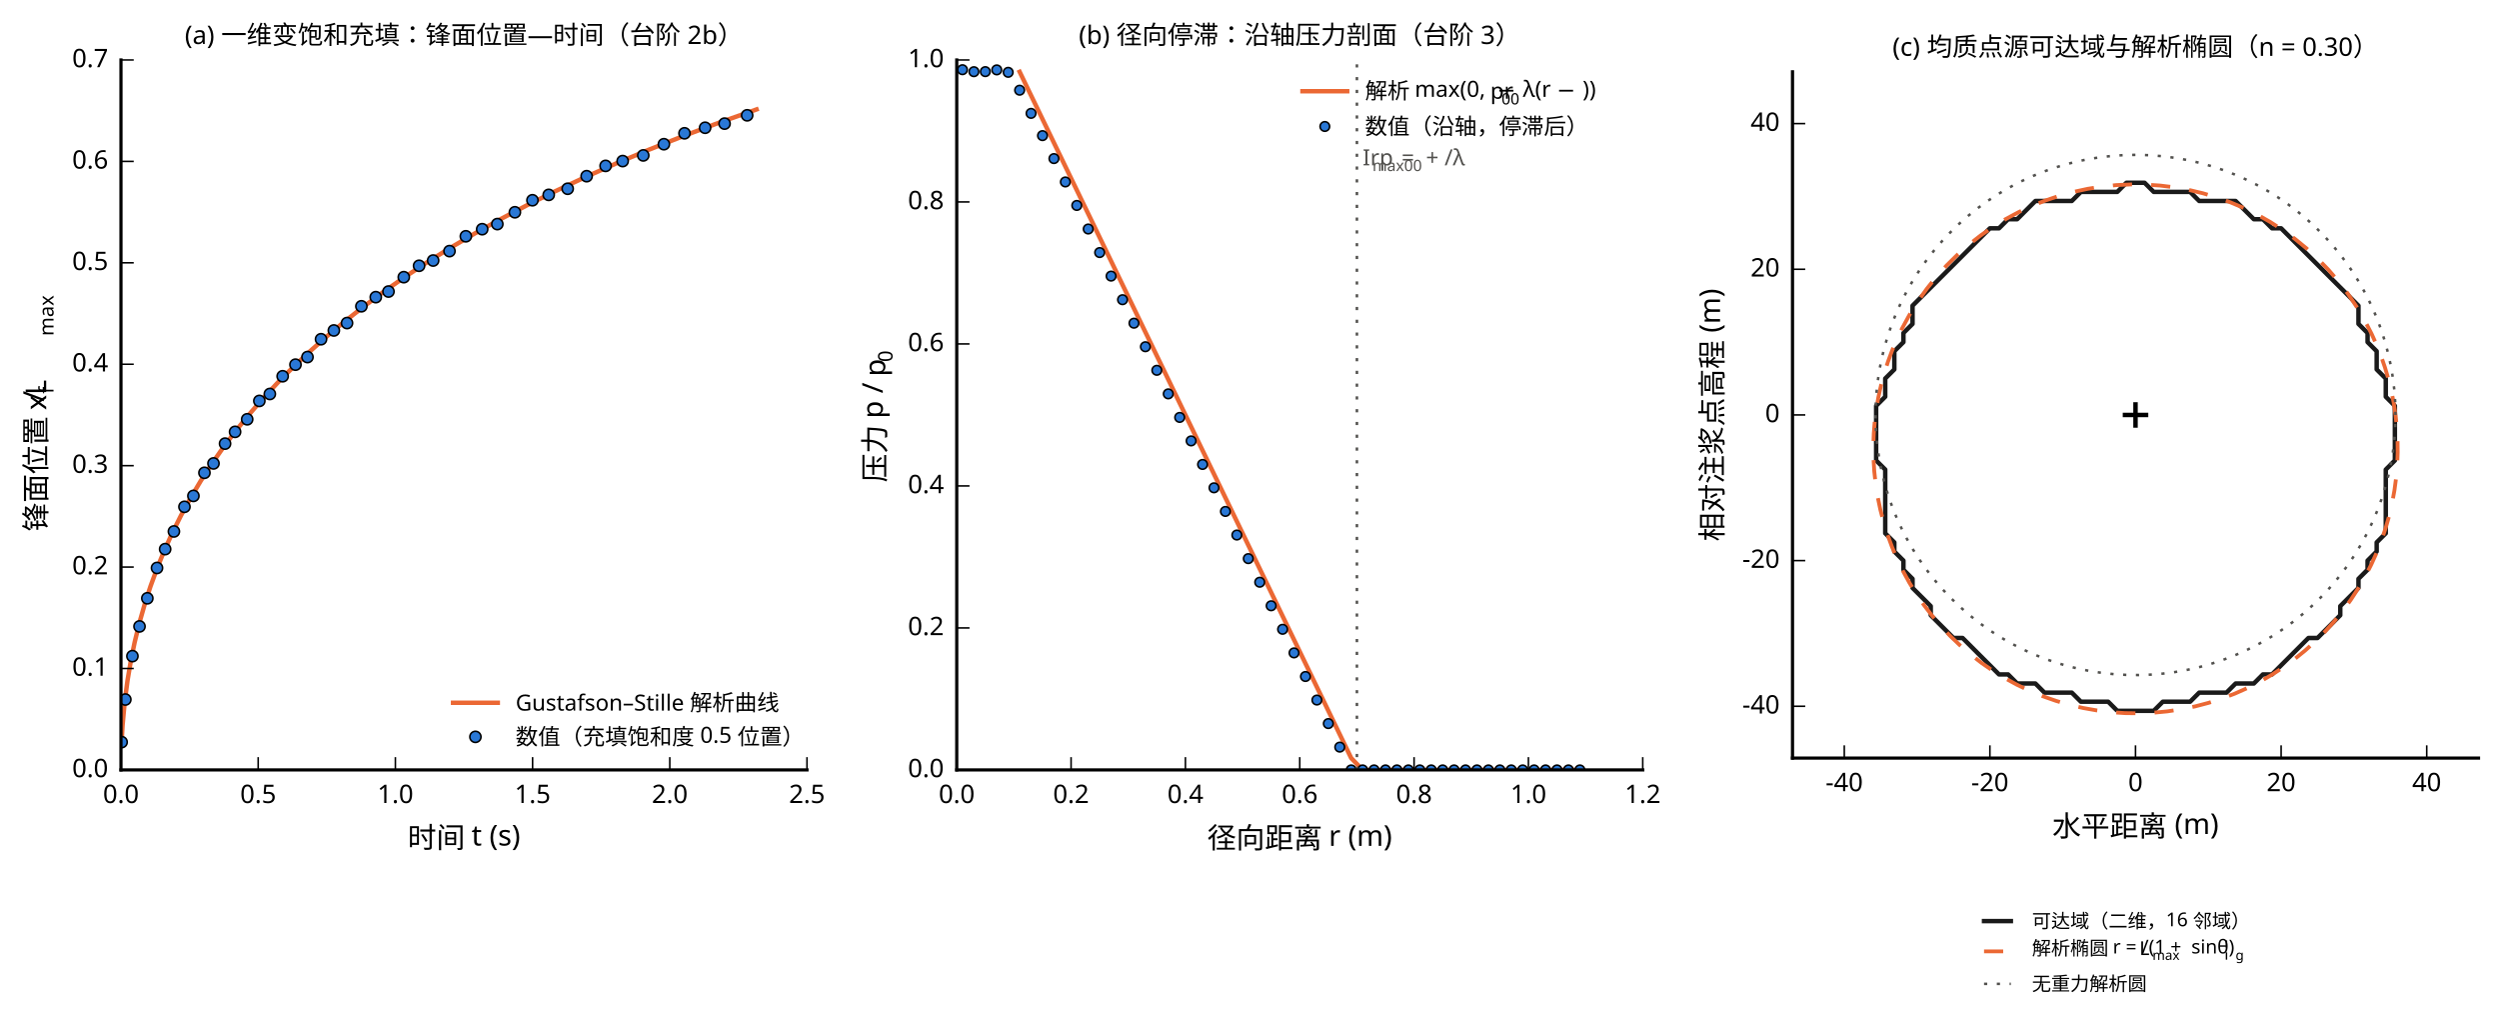
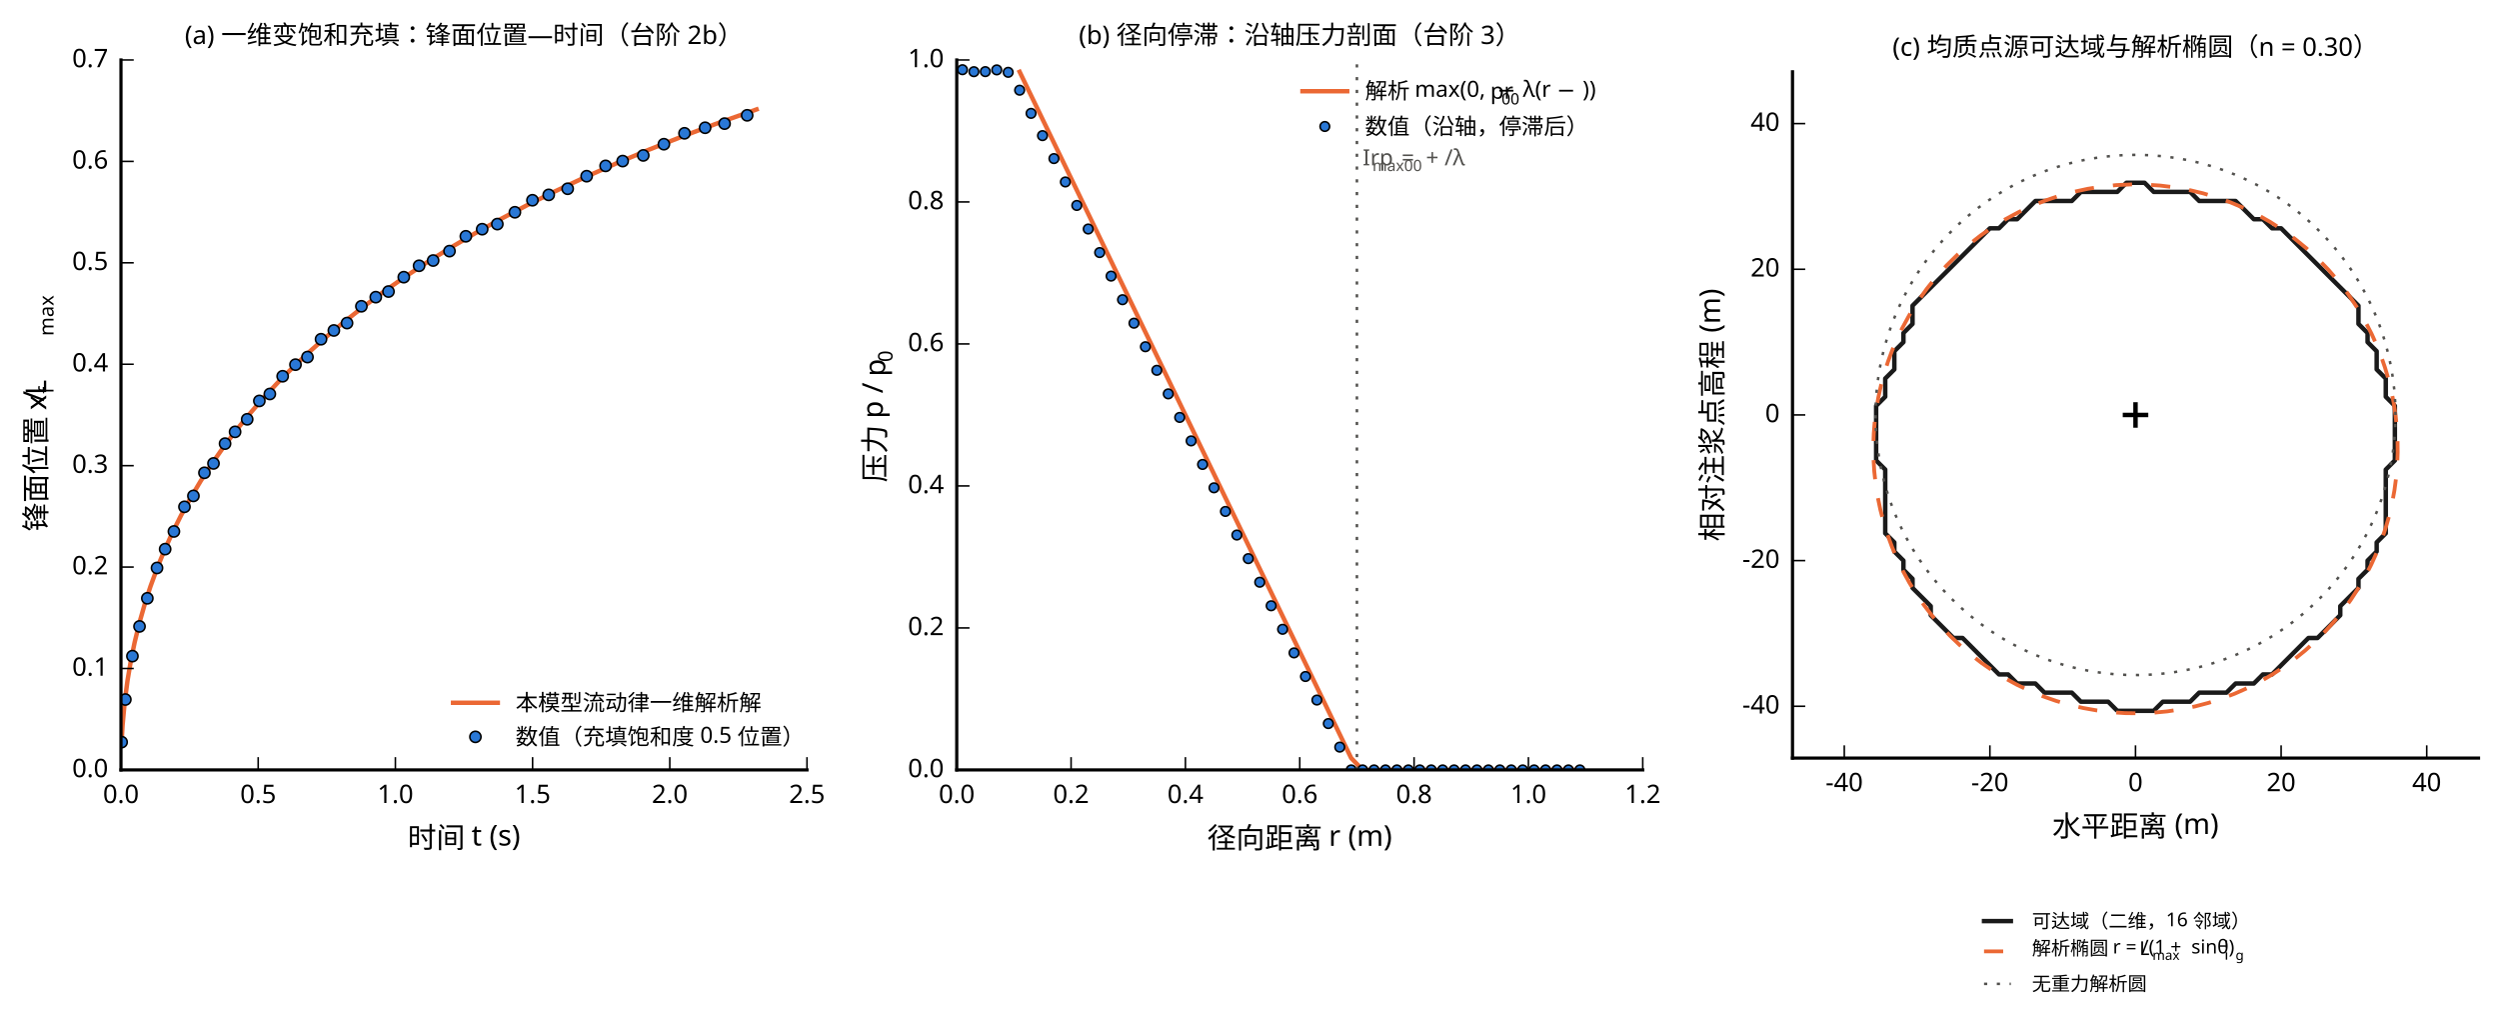
<svg xmlns="http://www.w3.org/2000/svg" xmlns:xlink="http://www.w3.org/1999/xlink" height="321pt" version="1.1" viewBox="0 0 783 321" width="783pt">
  <defs>
    <style type="text/css">
*{stroke-linecap:butt;stroke-linejoin:round;}
  </style>
  </defs>
  <g id="figure_1">
    <g id="patch_1">
      <path d=" M0 321.221 L783.78 321.221 L783.78 -5.68434e-14 L0 -5.68434e-14 z " style="fill:#ffffff;" />
    </g>
    <g id="axes_1">
      <g id="patch_2">
        <path d=" M37.906 241.139 L252.849 241.139 L252.849 18.782 L37.906 18.782 z " style="fill:#ffffff;" />
      </g>
      <g id="line2d_1">
        <path clip-path="url(#p53e5441e7e)" d=" M38.113 232.056 L38.4 227.172 L39.062 219.93 L39.955 213.117 L41.026 206.805 L42.194 201.15 L43.715 194.938 L45.415 188.986 L47.177 183.573 L49.378 177.583 L51.48 172.454 L53.953 166.985 L56.693 161.485 L59.739 155.912 L62.906 150.601 L66.288 145.375 L69.912 140.193 L73.657 135.218 L77.769 130.132 L82.214 125.009 L86.891 119.978 L91.576 115.255 L96.697 110.409 L102.005 105.688 L107.609 100.997 L113.612 96.265 L119.726 91.722 L126.516 86.964 L133.607 82.281 L140.837 77.776 L148.522 73.252 L156.743 68.683 L164.997 64.347 L173.905 59.922 L183.314 55.506 L193.22 51.116 L203.165 46.947 L213.932 42.68 L225.257 38.441 L237.048 34.273 L237.048 34.273" style="fill:none;stroke:#eb6834;stroke-linecap:square;stroke-width:1.4;" />
      </g>
      <g id="line2d_2">
        <defs>
          <path d=" M0 1.75 C0.464 1.75 0.909 1.566 1.237 1.237 C1.566 0.909 1.75 0.464 1.75 0 C1.75 -0.464 1.566 -0.909 1.237 -1.237 C0.909 -1.566 0.464 -1.75 0 -1.75 C-0.464 -1.75 -0.909 -1.566 -1.237 -1.237 C-1.566 -0.909 -1.75 -0.464 -1.75 0 C-1.75 0.464 -1.566 0.909 -1.237 1.237 C-0.909 1.566 -0.464 1.75 0 1.75 z " id="mfc586bcba5" style="stroke:#000000;stroke-width:0.5;" />
        </defs>
        <g clip-path="url(#p53e5441e7e)">
          <use style="fill:#2a78d6;stroke:#000000;stroke-width:0.5;" x="38.113" xlink:href="#mfc586bcba5" y="232.432" />
          <use style="fill:#2a78d6;stroke:#000000;stroke-width:0.5;" x="39.279" xlink:href="#mfc586bcba5" y="219.091" />
          <use style="fill:#2a78d6;stroke:#000000;stroke-width:0.5;" x="41.493" xlink:href="#mfc586bcba5" y="205.503" />
          <use style="fill:#2a78d6;stroke:#000000;stroke-width:0.5;" x="43.715" xlink:href="#mfc586bcba5" y="196.195" />
          <use style="fill:#2a78d6;stroke:#000000;stroke-width:0.5;" x="46.166" xlink:href="#mfc586bcba5" y="187.391" />
          <use style="fill:#2a78d6;stroke:#000000;stroke-width:0.5;" x="49.199" xlink:href="#mfc586bcba5" y="177.887" />
          <use style="fill:#2a78d6;stroke:#000000;stroke-width:0.5;" x="51.743" xlink:href="#mfc586bcba5" y="171.992" />
          <use style="fill:#2a78d6;stroke:#000000;stroke-width:0.5;" x="54.491" xlink:href="#mfc586bcba5" y="166.455" />
          <use style="fill:#2a78d6;stroke:#000000;stroke-width:0.5;" x="57.794" xlink:href="#mfc586bcba5" y="158.738" />
          <use style="fill:#2a78d6;stroke:#000000;stroke-width:0.5;" x="60.602" xlink:href="#mfc586bcba5" y="155.32" />
          <use style="fill:#2a78d6;stroke:#000000;stroke-width:0.5;" x="64.058" xlink:href="#mfc586bcba5" y="148.083" />
          <use style="fill:#2a78d6;stroke:#000000;stroke-width:0.5;" x="66.891" xlink:href="#mfc586bcba5" y="145.149" />
          <use style="fill:#2a78d6;stroke:#000000;stroke-width:0.5;" x="70.516" xlink:href="#mfc586bcba5" y="138.945" />
          <use style="fill:#2a78d6;stroke:#000000;stroke-width:0.5;" x="73.657" xlink:href="#mfc586bcba5" y="135.258" />
          <use style="fill:#2a78d6;stroke:#000000;stroke-width:0.5;" x="77.451" xlink:href="#mfc586bcba5" y="131.326" />
          <use style="fill:#2a78d6;stroke:#000000;stroke-width:0.5;" x="81.262" xlink:href="#mfc586bcba5" y="125.57" />
          <use style="fill:#2a78d6;stroke:#000000;stroke-width:0.5;" x="84.548" xlink:href="#mfc586bcba5" y="123.397" />
          <use style="fill:#2a78d6;stroke:#000000;stroke-width:0.5;" x="88.564" xlink:href="#mfc586bcba5" y="117.843" />
          <use style="fill:#2a78d6;stroke:#000000;stroke-width:0.5;" x="92.58" xlink:href="#mfc586bcba5" y="114.212" />
          <use style="fill:#2a78d6;stroke:#000000;stroke-width:0.5;" x="96.344" xlink:href="#mfc586bcba5" y="111.836" />
          <use style="fill:#2a78d6;stroke:#000000;stroke-width:0.5;" x="100.589" xlink:href="#mfc586bcba5" y="106.248" />
          <use style="fill:#2a78d6;stroke:#000000;stroke-width:0.5;" x="104.605" xlink:href="#mfc586bcba5" y="103.503" />
          <use style="fill:#2a78d6;stroke:#000000;stroke-width:0.5;" x="108.734" xlink:href="#mfc586bcba5" y="101.186" />
          <use style="fill:#2a78d6;stroke:#000000;stroke-width:0.5;" x="113.237" xlink:href="#mfc586bcba5" y="95.927" />
          <use style="fill:#2a78d6;stroke:#000000;stroke-width:0.5;" x="117.74" xlink:href="#mfc586bcba5" y="93.07" />
          <use style="fill:#2a78d6;stroke:#000000;stroke-width:0.5;" x="121.723" xlink:href="#mfc586bcba5" y="91.315" />
          <use style="fill:#2a78d6;stroke:#000000;stroke-width:0.5;" x="126.516" xlink:href="#mfc586bcba5" y="86.811" />
          <use style="fill:#2a78d6;stroke:#000000;stroke-width:0.5;" x="131.309" xlink:href="#mfc586bcba5" y="83.243" />
          <use style="fill:#2a78d6;stroke:#000000;stroke-width:0.5;" x="135.713" xlink:href="#mfc586bcba5" y="81.601" />
          <use style="fill:#2a78d6;stroke:#000000;stroke-width:0.5;" x="140.837" xlink:href="#mfc586bcba5" y="78.651" />
          <use style="fill:#2a78d6;stroke:#000000;stroke-width:0.5;" x="145.96" xlink:href="#mfc586bcba5" y="74.005" />
          <use style="fill:#2a78d6;stroke:#000000;stroke-width:0.5;" x="151.084" xlink:href="#mfc586bcba5" y="71.784" />
          <use style="fill:#2a78d6;stroke:#000000;stroke-width:0.5;" x="155.825" xlink:href="#mfc586bcba5" y="70.188" />
          <use style="fill:#2a78d6;stroke:#000000;stroke-width:0.5;" x="161.328" xlink:href="#mfc586bcba5" y="66.482" />
          <use style="fill:#2a78d6;stroke:#000000;stroke-width:0.5;" x="166.831" xlink:href="#mfc586bcba5" y="62.718" />
          <use style="fill:#2a78d6;stroke:#000000;stroke-width:0.5;" x="171.926" xlink:href="#mfc586bcba5" y="61.033" />
          <use style="fill:#2a78d6;stroke:#000000;stroke-width:0.5;" x="177.867" xlink:href="#mfc586bcba5" y="59.117" />
          <use style="fill:#2a78d6;stroke:#000000;stroke-width:0.5;" x="183.81" xlink:href="#mfc586bcba5" y="55.183" />
          <use style="fill:#2a78d6;stroke:#000000;stroke-width:0.5;" x="189.753" xlink:href="#mfc586bcba5" y="51.955" />
          <use style="fill:#2a78d6;stroke:#000000;stroke-width:0.5;" x="195.095" xlink:href="#mfc586bcba5" y="50.451" />
          <use style="fill:#2a78d6;stroke:#000000;stroke-width:0.5;" x="201.55" xlink:href="#mfc586bcba5" y="48.678" />
          <use style="fill:#2a78d6;stroke:#000000;stroke-width:0.5;" x="208.01" xlink:href="#mfc586bcba5" y="45.166" />
          <use style="fill:#2a78d6;stroke:#000000;stroke-width:0.5;" x="214.47" xlink:href="#mfc586bcba5" y="41.752" />
          <use style="fill:#2a78d6;stroke:#000000;stroke-width:0.5;" x="220.93" xlink:href="#mfc586bcba5" y="40.013" />
          <use style="fill:#2a78d6;stroke:#000000;stroke-width:0.5;" x="227.026" xlink:href="#mfc586bcba5" y="38.719" />
          <use style="fill:#2a78d6;stroke:#000000;stroke-width:0.5;" x="234.1" xlink:href="#mfc586bcba5" y="36.118" />
        </g>
      </g>
      <g id="patch_3">
        <path d=" M37.906 241.139 L252.849 241.139" style="fill:none;stroke:#000000;stroke-linecap:square;stroke-linejoin:miter;" />
      </g>
      <g id="patch_4">
        <path d=" M37.906 241.139 L37.906 18.782" style="fill:none;stroke:#000000;stroke-linecap:square;stroke-linejoin:miter;" />
      </g>
      <g id="matplotlib.axis_1">
        <g id="xtick_1">
          <g id="line2d_3">
            <defs>
              <path d=" M0 0 L0 -4" id="m93b0483c22" style="stroke:#000000;stroke-width:0.5;" />
            </defs>
            <g>
              <use style="stroke:#000000;stroke-width:0.5;" x="37.906" xlink:href="#m93b0483c22" y="241.139" />
            </g>
          </g>
          <g id="text_1">
            <text style="font-family:Noto Sans SC;font-size:8.0px;font-style:normal;text-anchor:middle;" transform="rotate(-0, 37.90625, 251.5069)" x="37.906" y="251.507">0.0</text>
          </g>
        </g>
        <g id="xtick_2">
          <g id="line2d_4">
            <g>
              <use style="stroke:#000000;stroke-width:0.5;" x="80.895" xlink:href="#m93b0483c22" y="241.139" />
            </g>
          </g>
          <g id="text_2">
            <text style="font-family:Noto Sans SC;font-size:8.0px;font-style:normal;text-anchor:middle;" transform="rotate(-0, 80.89484, 251.5069)" x="80.895" y="251.507">0.5</text>
          </g>
        </g>
        <g id="xtick_3">
          <g id="line2d_5">
            <g>
              <use style="stroke:#000000;stroke-width:0.5;" x="123.883" xlink:href="#m93b0483c22" y="241.139" />
            </g>
          </g>
          <g id="text_3">
            <text style="font-family:Noto Sans SC;font-size:8.0px;font-style:normal;text-anchor:middle;" transform="rotate(-0, 123.8834, 251.5069)" x="123.883" y="251.507">1.0</text>
          </g>
        </g>
        <g id="xtick_4">
          <g id="line2d_6">
            <g>
              <use style="stroke:#000000;stroke-width:0.5;" x="166.872" xlink:href="#m93b0483c22" y="241.139" />
            </g>
          </g>
          <g id="text_4">
            <text style="font-family:Noto Sans SC;font-size:8.0px;font-style:normal;text-anchor:middle;" transform="rotate(-0, 166.872, 251.5069)" x="166.872" y="251.507">1.5</text>
          </g>
        </g>
        <g id="xtick_5">
          <g id="line2d_7">
            <g>
              <use style="stroke:#000000;stroke-width:0.5;" x="209.861" xlink:href="#m93b0483c22" y="241.139" />
            </g>
          </g>
          <g id="text_5">
            <text style="font-family:Noto Sans SC;font-size:8.0px;font-style:normal;text-anchor:middle;" transform="rotate(-0, 209.8606, 251.5069)" x="209.861" y="251.507">2.0</text>
          </g>
        </g>
        <g id="xtick_6">
          <g id="line2d_8">
            <g>
              <use style="stroke:#000000;stroke-width:0.5;" x="252.849" xlink:href="#m93b0483c22" y="241.139" />
            </g>
          </g>
          <g id="text_6">
            <text style="font-family:Noto Sans SC;font-size:8.0px;font-style:normal;text-anchor:middle;" transform="rotate(-0, 252.8492, 251.5069)" x="252.849" y="251.507">2.5</text>
          </g>
        </g>
        <g id="text_7">
          <text style="font-family:Noto Sans SC;font-size:9.0px;font-style:normal;text-anchor:middle;" transform="rotate(-0, 145.3777, 265.5562)" x="145.378" y="265.556">时间 t (s)</text>
        </g>
      </g>
      <g id="matplotlib.axis_2">
        <g id="ytick_1">
          <g id="line2d_9">
            <defs>
              <path d=" M0 0 L4 0" id="m728421d6d4" style="stroke:#000000;stroke-width:0.5;" />
            </defs>
            <g>
              <use style="stroke:#000000;stroke-width:0.5;" x="37.906" xlink:href="#m728421d6d4" y="241.139" />
            </g>
          </g>
          <g id="text_8">
            <text style="font-family:Noto Sans SC;font-size:8.0px;font-style:normal;text-anchor:end;" transform="rotate(-0, 33.90625, 243.4069)" x="33.906" y="243.407">0.0</text>
          </g>
        </g>
        <g id="ytick_2">
          <g id="line2d_10">
            <g>
              <use style="stroke:#000000;stroke-width:0.5;" x="37.906" xlink:href="#m728421d6d4" y="209.374" />
            </g>
          </g>
          <g id="text_9">
            <text style="font-family:Noto Sans SC;font-size:8.0px;font-style:normal;text-anchor:end;" transform="rotate(-0, 33.90625, 211.6416)" x="33.906" y="211.642">0.1</text>
          </g>
        </g>
        <g id="ytick_3">
          <g id="line2d_11">
            <g>
              <use style="stroke:#000000;stroke-width:0.5;" x="37.906" xlink:href="#m728421d6d4" y="177.609" />
            </g>
          </g>
          <g id="text_10">
            <text style="font-family:Noto Sans SC;font-size:8.0px;font-style:normal;text-anchor:end;" transform="rotate(-0, 33.90625, 179.8763)" x="33.906" y="179.876">0.2</text>
          </g>
        </g>
        <g id="ytick_4">
          <g id="line2d_12">
            <g>
              <use style="stroke:#000000;stroke-width:0.5;" x="37.906" xlink:href="#m728421d6d4" y="145.844" />
            </g>
          </g>
          <g id="text_11">
            <text style="font-family:Noto Sans SC;font-size:8.0px;font-style:normal;text-anchor:end;" transform="rotate(-0, 33.90625, 148.1111)" x="33.906" y="148.111">0.3</text>
          </g>
        </g>
        <g id="ytick_5">
          <g id="line2d_13">
            <g>
              <use style="stroke:#000000;stroke-width:0.5;" x="37.906" xlink:href="#m728421d6d4" y="114.078" />
            </g>
          </g>
          <g id="text_12">
            <text style="font-family:Noto Sans SC;font-size:8.0px;font-style:normal;text-anchor:end;" transform="rotate(-0, 33.90625, 116.3458)" x="33.906" y="116.346">0.4</text>
          </g>
        </g>
        <g id="ytick_6">
          <g id="line2d_14">
            <g>
              <use style="stroke:#000000;stroke-width:0.5;" x="37.906" xlink:href="#m728421d6d4" y="82.313" />
            </g>
          </g>
          <g id="text_13">
            <text style="font-family:Noto Sans SC;font-size:8.0px;font-style:normal;text-anchor:end;" transform="rotate(-0, 33.90625, 84.58054)" x="33.906" y="84.581">0.5</text>
          </g>
        </g>
        <g id="ytick_7">
          <g id="line2d_15">
            <g>
              <use style="stroke:#000000;stroke-width:0.5;" x="37.906" xlink:href="#m728421d6d4" y="50.548" />
            </g>
          </g>
          <g id="text_14">
            <text style="font-family:Noto Sans SC;font-size:8.0px;font-style:normal;text-anchor:end;" transform="rotate(-0, 33.90625, 52.81527)" x="33.906" y="52.815">0.6</text>
          </g>
        </g>
        <g id="ytick_8">
          <g id="line2d_16">
            <g>
              <use style="stroke:#000000;stroke-width:0.5;" x="37.906" xlink:href="#m728421d6d4" y="18.782" />
            </g>
          </g>
          <g id="text_15">
            <text style="font-family:Noto Sans SC;font-size:8.0px;font-style:normal;text-anchor:end;" transform="rotate(-0, 33.90625, 21.05)" x="33.906" y="21.05">0.7</text>
          </g>
        </g>
        <g id="text_16">
          <g transform="translate(14.85 166.4559)rotate(-90.0)">
            <text>
              <tspan style="font-family:cmr10;font-size:6.3px;font-style:regular;" x="61.234 66.482 69.632" y="1.921">max</tspan>
              <tspan style="font-family:cmmi10;font-size:6.3px;font-style:regular;" x="43.153" y="1.921">f</tspan>
              <tspan style="font-family:Noto Sans SC;font-size:9.0px;font-style:regular;" x="0.0 9.0 18.0 27.0 36.0 47.552 49.568 53.096" y="-0.375">锋面位置  / </tspan>
              <tspan style="font-family:cmmi10;font-size:9.0px;font-style:regular;" x="38.016 55.112" y="-0.375">xL</tspan>
            </text>
          </g>
        </g>
      </g>
      <g id="text_17">
        <text style="font-family:Noto Sans SC;font-size:8.0px;font-style:normal;text-anchor:middle;" transform="rotate(-0, 145.3777, 13.7825)" x="145.378" y="13.783">(a) 一维变饱和充填：锋面位置—时间（台阶 2b）</text>
      </g>
      <g id="legend_1">
        <g id="line2d_17">
          <path d=" M141.962 220.111 L155.962 220.111" style="fill:none;stroke:#eb6834;stroke-linecap:square;stroke-width:1.4;" />
        </g>
        <g id="line2d_18" />
        <g id="text_18">
-           <text style="font-family:Noto Sans SC;font-size:7.0px;font-style:normal;text-anchor:start;" transform="rotate(-0, 161.5616, 222.5609)" x="161.562" y="222.561">Gustafson–Stille 解析曲线</text>
+           <text style="font-family:Noto Sans SC;font-size:7.0px;font-style:normal;text-anchor:start;" transform="rotate(-0, 161.5616, 222.5609)" x="161.562" y="222.561">本模型流动律一维解析解</text>
        </g>
        <g id="line2d_19" />
        <g id="line2d_20">
          <g>
            <use style="fill:#2a78d6;stroke:#000000;stroke-width:0.5;" x="148.962" xlink:href="#mfc586bcba5" y="230.786" />
          </g>
        </g>
        <g id="text_19">
          <text style="font-family:Noto Sans SC;font-size:7.0px;font-style:normal;text-anchor:start;" transform="rotate(-0, 161.5616, 233.2359)" x="161.562" y="233.236">数值（充填饱和度 0.5 位置）</text>
        </g>
      </g>
    </g>
    <g id="axes_2">
      <g id="patch_5">
        <path d=" M299.772 241.139 L514.715 241.139 L514.715 18.782 L299.772 18.782 z " style="fill:#ffffff;" />
      </g>
      <g id="line2d_21">
        <path clip-path="url(#p1994efdfa7)" d=" M319.475 22.488 L323.057 29.9 L326.64 37.312 L330.222 44.724 L333.804 52.136 L337.387 59.548 L340.969 66.96 L344.552 74.372 L348.134 81.784 L351.716 89.195 L355.299 96.607 L358.881 104.019 L362.464 111.431 L366.046 118.843 L369.628 126.255 L373.211 133.667 L376.793 141.079 L380.375 148.491 L383.958 155.903 L387.54 163.314 L391.123 170.726 L394.705 178.138 L398.287 185.55 L401.87 192.962 L405.452 200.374 L409.035 207.786 L412.617 215.198 L416.199 222.61 L419.782 230.022 L423.364 237.433 L426.946 241.139 L430.529 241.139 L434.111 241.139 L437.694 241.139 L441.276 241.139 L444.858 241.139 L448.441 241.139 L452.023 241.139 L455.605 241.139 L459.188 241.139 L462.77 241.139 L466.353 241.139 L469.935 241.139 L473.517 241.139 L477.1 241.139 L480.682 241.139 L484.265 241.139 L487.847 241.139 L491.429 241.139 L495.012 241.139" style="fill:none;stroke:#eb6834;stroke-linecap:square;stroke-width:1.4;" />
      </g>
      <g id="line2d_22">
        <defs>
          <path d=" M0 1.5 C0.398 1.5 0.779 1.342 1.061 1.061 C1.342 0.779 1.5 0.398 1.5 0 C1.5 -0.398 1.342 -0.779 1.061 -1.061 C0.779 -1.342 0.398 -1.5 0 -1.5 C-0.398 -1.5 -0.779 -1.342 -1.061 -1.061 C-1.342 -0.779 -1.5 -0.398 -1.5 0 C-1.5 0.398 -1.342 0.779 -1.061 1.061 C-0.779 1.342 -0.398 1.5 0 1.5 z " id="m2b767a59f3" style="stroke:#000000;stroke-width:0.5;" />
        </defs>
        <g clip-path="url(#p1994efdfa7)">
          <use style="fill:#2a78d6;stroke:#000000;stroke-width:0.5;" x="301.563" xlink:href="#m2b767a59f3" y="21.831" />
          <use style="fill:#2a78d6;stroke:#000000;stroke-width:0.5;" x="305.145" xlink:href="#m2b767a59f3" y="22.452" />
          <use style="fill:#2a78d6;stroke:#000000;stroke-width:0.5;" x="308.728" xlink:href="#m2b767a59f3" y="22.434" />
          <use style="fill:#2a78d6;stroke:#000000;stroke-width:0.5;" x="312.31" xlink:href="#m2b767a59f3" y="21.889" />
          <use style="fill:#2a78d6;stroke:#000000;stroke-width:0.5;" x="315.893" xlink:href="#m2b767a59f3" y="22.651" />
          <use style="fill:#2a78d6;stroke:#000000;stroke-width:0.5;" x="319.475" xlink:href="#m2b767a59f3" y="28.253" />
          <use style="fill:#2a78d6;stroke:#000000;stroke-width:0.5;" x="323.057" xlink:href="#m2b767a59f3" y="35.507" />
          <use style="fill:#2a78d6;stroke:#000000;stroke-width:0.5;" x="326.64" xlink:href="#m2b767a59f3" y="42.478" />
          <use style="fill:#2a78d6;stroke:#000000;stroke-width:0.5;" x="330.222" xlink:href="#m2b767a59f3" y="49.67" />
          <use style="fill:#2a78d6;stroke:#000000;stroke-width:0.5;" x="333.804" xlink:href="#m2b767a59f3" y="56.985" />
          <use style="fill:#2a78d6;stroke:#000000;stroke-width:0.5;" x="337.387" xlink:href="#m2b767a59f3" y="64.344" />
          <use style="fill:#2a78d6;stroke:#000000;stroke-width:0.5;" x="340.969" xlink:href="#m2b767a59f3" y="71.724" />
          <use style="fill:#2a78d6;stroke:#000000;stroke-width:0.5;" x="344.552" xlink:href="#m2b767a59f3" y="79.1" />
          <use style="fill:#2a78d6;stroke:#000000;stroke-width:0.5;" x="348.134" xlink:href="#m2b767a59f3" y="86.474" />
          <use style="fill:#2a78d6;stroke:#000000;stroke-width:0.5;" x="351.716" xlink:href="#m2b767a59f3" y="93.867" />
          <use style="fill:#2a78d6;stroke:#000000;stroke-width:0.5;" x="355.299" xlink:href="#m2b767a59f3" y="101.223" />
          <use style="fill:#2a78d6;stroke:#000000;stroke-width:0.5;" x="358.881" xlink:href="#m2b767a59f3" y="108.596" />
          <use style="fill:#2a78d6;stroke:#000000;stroke-width:0.5;" x="362.464" xlink:href="#m2b767a59f3" y="115.979" />
          <use style="fill:#2a78d6;stroke:#000000;stroke-width:0.5;" x="366.046" xlink:href="#m2b767a59f3" y="123.359" />
          <use style="fill:#2a78d6;stroke:#000000;stroke-width:0.5;" x="369.628" xlink:href="#m2b767a59f3" y="130.736" />
          <use style="fill:#2a78d6;stroke:#000000;stroke-width:0.5;" x="373.211" xlink:href="#m2b767a59f3" y="138.092" />
          <use style="fill:#2a78d6;stroke:#000000;stroke-width:0.5;" x="376.793" xlink:href="#m2b767a59f3" y="145.466" />
          <use style="fill:#2a78d6;stroke:#000000;stroke-width:0.5;" x="380.375" xlink:href="#m2b767a59f3" y="152.783" />
          <use style="fill:#2a78d6;stroke:#000000;stroke-width:0.5;" x="383.958" xlink:href="#m2b767a59f3" y="160.179" />
          <use style="fill:#2a78d6;stroke:#000000;stroke-width:0.5;" x="387.54" xlink:href="#m2b767a59f3" y="167.573" />
          <use style="fill:#2a78d6;stroke:#000000;stroke-width:0.5;" x="391.123" xlink:href="#m2b767a59f3" y="174.961" />
          <use style="fill:#2a78d6;stroke:#000000;stroke-width:0.5;" x="394.705" xlink:href="#m2b767a59f3" y="182.354" />
          <use style="fill:#2a78d6;stroke:#000000;stroke-width:0.5;" x="398.287" xlink:href="#m2b767a59f3" y="189.73" />
          <use style="fill:#2a78d6;stroke:#000000;stroke-width:0.5;" x="401.87" xlink:href="#m2b767a59f3" y="197.094" />
          <use style="fill:#2a78d6;stroke:#000000;stroke-width:0.5;" x="405.452" xlink:href="#m2b767a59f3" y="204.488" />
          <use style="fill:#2a78d6;stroke:#000000;stroke-width:0.5;" x="409.035" xlink:href="#m2b767a59f3" y="211.881" />
          <use style="fill:#2a78d6;stroke:#000000;stroke-width:0.5;" x="412.617" xlink:href="#m2b767a59f3" y="219.256" />
          <use style="fill:#2a78d6;stroke:#000000;stroke-width:0.5;" x="416.199" xlink:href="#m2b767a59f3" y="226.625" />
          <use style="fill:#2a78d6;stroke:#000000;stroke-width:0.5;" x="419.782" xlink:href="#m2b767a59f3" y="233.999" />
          <use style="fill:#2a78d6;stroke:#000000;stroke-width:0.5;" x="423.364" xlink:href="#m2b767a59f3" y="241.139" />
          <use style="fill:#2a78d6;stroke:#000000;stroke-width:0.5;" x="426.946" xlink:href="#m2b767a59f3" y="241.139" />
          <use style="fill:#2a78d6;stroke:#000000;stroke-width:0.5;" x="430.529" xlink:href="#m2b767a59f3" y="241.139" />
          <use style="fill:#2a78d6;stroke:#000000;stroke-width:0.5;" x="434.111" xlink:href="#m2b767a59f3" y="241.139" />
          <use style="fill:#2a78d6;stroke:#000000;stroke-width:0.5;" x="437.694" xlink:href="#m2b767a59f3" y="241.139" />
          <use style="fill:#2a78d6;stroke:#000000;stroke-width:0.5;" x="441.276" xlink:href="#m2b767a59f3" y="241.139" />
          <use style="fill:#2a78d6;stroke:#000000;stroke-width:0.5;" x="444.858" xlink:href="#m2b767a59f3" y="241.139" />
          <use style="fill:#2a78d6;stroke:#000000;stroke-width:0.5;" x="448.441" xlink:href="#m2b767a59f3" y="241.139" />
          <use style="fill:#2a78d6;stroke:#000000;stroke-width:0.5;" x="452.023" xlink:href="#m2b767a59f3" y="241.139" />
          <use style="fill:#2a78d6;stroke:#000000;stroke-width:0.5;" x="455.605" xlink:href="#m2b767a59f3" y="241.139" />
          <use style="fill:#2a78d6;stroke:#000000;stroke-width:0.5;" x="459.188" xlink:href="#m2b767a59f3" y="241.139" />
          <use style="fill:#2a78d6;stroke:#000000;stroke-width:0.5;" x="462.77" xlink:href="#m2b767a59f3" y="241.139" />
          <use style="fill:#2a78d6;stroke:#000000;stroke-width:0.5;" x="466.353" xlink:href="#m2b767a59f3" y="241.139" />
          <use style="fill:#2a78d6;stroke:#000000;stroke-width:0.5;" x="469.935" xlink:href="#m2b767a59f3" y="241.139" />
          <use style="fill:#2a78d6;stroke:#000000;stroke-width:0.5;" x="473.517" xlink:href="#m2b767a59f3" y="241.139" />
          <use style="fill:#2a78d6;stroke:#000000;stroke-width:0.5;" x="477.1" xlink:href="#m2b767a59f3" y="241.139" />
          <use style="fill:#2a78d6;stroke:#000000;stroke-width:0.5;" x="480.682" xlink:href="#m2b767a59f3" y="241.139" />
          <use style="fill:#2a78d6;stroke:#000000;stroke-width:0.5;" x="484.265" xlink:href="#m2b767a59f3" y="241.139" />
          <use style="fill:#2a78d6;stroke:#000000;stroke-width:0.5;" x="487.847" xlink:href="#m2b767a59f3" y="241.139" />
          <use style="fill:#2a78d6;stroke:#000000;stroke-width:0.5;" x="491.429" xlink:href="#m2b767a59f3" y="241.139" />
          <use style="fill:#2a78d6;stroke:#000000;stroke-width:0.5;" x="495.012" xlink:href="#m2b767a59f3" y="241.139" />
        </g>
      </g>
      <g id="line2d_23">
        <path clip-path="url(#p1994efdfa7)" d=" M425.155 241.139 L425.155 18.782" style="fill:none;stroke:#52514e;stroke-dasharray:1,3;stroke-dashoffset:0.0;stroke-width:0.8;" />
      </g>
      <g id="patch_6">
        <path d=" M299.772 241.139 L514.715 241.139" style="fill:none;stroke:#000000;stroke-linecap:square;stroke-linejoin:miter;" />
      </g>
      <g id="patch_7">
        <path d=" M299.772 241.139 L299.772 18.782" style="fill:none;stroke:#000000;stroke-linecap:square;stroke-linejoin:miter;" />
      </g>
      <g id="matplotlib.axis_3">
        <g id="xtick_7">
          <g id="line2d_24">
            <g>
              <use style="stroke:#000000;stroke-width:0.5;" x="299.772" xlink:href="#m93b0483c22" y="241.139" />
            </g>
          </g>
          <g id="text_20">
            <text style="font-family:Noto Sans SC;font-size:8.0px;font-style:normal;text-anchor:middle;" transform="rotate(-0, 299.7718, 251.5069)" x="299.772" y="251.507">0.0</text>
          </g>
        </g>
        <g id="xtick_8">
          <g id="line2d_25">
            <g>
              <use style="stroke:#000000;stroke-width:0.5;" x="335.596" xlink:href="#m93b0483c22" y="241.139" />
            </g>
          </g>
          <g id="text_21">
            <text style="font-family:Noto Sans SC;font-size:8.0px;font-style:normal;text-anchor:middle;" transform="rotate(-0, 335.5957, 251.5069)" x="335.596" y="251.507">0.2</text>
          </g>
        </g>
        <g id="xtick_9">
          <g id="line2d_26">
            <g>
              <use style="stroke:#000000;stroke-width:0.5;" x="371.42" xlink:href="#m93b0483c22" y="241.139" />
            </g>
          </g>
          <g id="text_22">
            <text style="font-family:Noto Sans SC;font-size:8.0px;font-style:normal;text-anchor:middle;" transform="rotate(-0, 371.4195, 251.5069)" x="371.42" y="251.507">0.4</text>
          </g>
        </g>
        <g id="xtick_10">
          <g id="line2d_27">
            <g>
              <use style="stroke:#000000;stroke-width:0.5;" x="407.243" xlink:href="#m93b0483c22" y="241.139" />
            </g>
          </g>
          <g id="text_23">
            <text style="font-family:Noto Sans SC;font-size:8.0px;font-style:normal;text-anchor:middle;" transform="rotate(-0, 407.2433, 251.5069)" x="407.243" y="251.507">0.6</text>
          </g>
        </g>
        <g id="xtick_11">
          <g id="line2d_28">
            <g>
              <use style="stroke:#000000;stroke-width:0.5;" x="443.067" xlink:href="#m93b0483c22" y="241.139" />
            </g>
          </g>
          <g id="text_24">
            <text style="font-family:Noto Sans SC;font-size:8.0px;font-style:normal;text-anchor:middle;" transform="rotate(-0, 443.0672, 251.5069)" x="443.067" y="251.507">0.8</text>
          </g>
        </g>
        <g id="xtick_12">
          <g id="line2d_29">
            <g>
              <use style="stroke:#000000;stroke-width:0.5;" x="478.891" xlink:href="#m93b0483c22" y="241.139" />
            </g>
          </g>
          <g id="text_25">
            <text style="font-family:Noto Sans SC;font-size:8.0px;font-style:normal;text-anchor:middle;" transform="rotate(-0, 478.891, 251.5069)" x="478.891" y="251.507">1.0</text>
          </g>
        </g>
        <g id="xtick_13">
          <g id="line2d_30">
            <g>
              <use style="stroke:#000000;stroke-width:0.5;" x="514.715" xlink:href="#m93b0483c22" y="241.139" />
            </g>
          </g>
          <g id="text_26">
            <text style="font-family:Noto Sans SC;font-size:8.0px;font-style:normal;text-anchor:middle;" transform="rotate(-0, 514.7148, 251.5069)" x="514.715" y="251.507">1.2</text>
          </g>
        </g>
        <g id="text_27">
          <text style="font-family:Noto Sans SC;font-size:9.0px;font-style:normal;text-anchor:middle;" transform="rotate(-0, 407.2433, 265.6645)" x="407.243" y="265.665">径向距离 r (m)</text>
        </g>
      </g>
      <g id="matplotlib.axis_4">
        <g id="ytick_9">
          <g id="line2d_31">
            <g>
              <use style="stroke:#000000;stroke-width:0.5;" x="299.772" xlink:href="#m728421d6d4" y="241.139" />
            </g>
          </g>
          <g id="text_28">
            <text style="font-family:Noto Sans SC;font-size:8.0px;font-style:normal;text-anchor:end;" transform="rotate(-0, 295.7718, 243.4069)" x="295.772" y="243.407">0.0</text>
          </g>
        </g>
        <g id="ytick_10">
          <g id="line2d_32">
            <g>
              <use style="stroke:#000000;stroke-width:0.5;" x="299.772" xlink:href="#m728421d6d4" y="196.668" />
            </g>
          </g>
          <g id="text_29">
            <text style="font-family:Noto Sans SC;font-size:8.0px;font-style:normal;text-anchor:end;" transform="rotate(-0, 295.7718, 198.9355)" x="295.772" y="198.935">0.2</text>
          </g>
        </g>
        <g id="ytick_11">
          <g id="line2d_33">
            <g>
              <use style="stroke:#000000;stroke-width:0.5;" x="299.772" xlink:href="#m728421d6d4" y="152.197" />
            </g>
          </g>
          <g id="text_30">
            <text style="font-family:Noto Sans SC;font-size:8.0px;font-style:normal;text-anchor:end;" transform="rotate(-0, 295.7718, 154.4641)" x="295.772" y="154.464">0.4</text>
          </g>
        </g>
        <g id="ytick_12">
          <g id="line2d_34">
            <g>
              <use style="stroke:#000000;stroke-width:0.5;" x="299.772" xlink:href="#m728421d6d4" y="107.725" />
            </g>
          </g>
          <g id="text_31">
            <text style="font-family:Noto Sans SC;font-size:8.0px;font-style:normal;text-anchor:end;" transform="rotate(-0, 295.7718, 109.9928)" x="295.772" y="109.993">0.6</text>
          </g>
        </g>
        <g id="ytick_13">
          <g id="line2d_35">
            <g>
              <use style="stroke:#000000;stroke-width:0.5;" x="299.772" xlink:href="#m728421d6d4" y="63.254" />
            </g>
          </g>
          <g id="text_32">
            <text style="font-family:Noto Sans SC;font-size:8.0px;font-style:normal;text-anchor:end;" transform="rotate(-0, 295.7718, 65.52138)" x="295.772" y="65.521">0.8</text>
          </g>
        </g>
        <g id="ytick_14">
          <g id="line2d_36">
            <g>
              <use style="stroke:#000000;stroke-width:0.5;" x="299.772" xlink:href="#m728421d6d4" y="18.782" />
            </g>
          </g>
          <g id="text_33">
            <text style="font-family:Noto Sans SC;font-size:8.0px;font-style:normal;text-anchor:end;" transform="rotate(-0, 295.7718, 21.05)" x="295.772" y="21.05">1.0</text>
          </g>
        </g>
        <g id="text_34">
          <g transform="translate(277.7956 151.0659)rotate(-90.0)">
            <text>
              <tspan style="font-family:cmr10;font-size:6.3px;font-style:regular;" x="37.682" y="1.843">0</tspan>
              <tspan style="font-family:Noto Sans SC;font-size:9.0px;font-style:regular;" x="0.0 9.0 18.0 20.016 25.596 27.612 31.14" y="-0.453">压力 p / </tspan>
              <tspan style="font-family:cmmi10;font-size:9.0px;font-style:regular;" x="33.156" y="-0.453">p</tspan>
            </text>
          </g>
        </g>
      </g>
      <g id="text_35">
        <g style="fill:#52514e;" transform="translate(426.9464 52.13603)">
          <text>
            <tspan style="font-family:cmr10;font-size:4.9px;font-style:regular;" x="3.073 7.154 9.604 22.365 36.407" y="1.442">max00</tspan>
            <tspan style="font-family:cmmi10;font-size:7.0px;font-style:regular;" x="0.0 19.207 32.886" y="-0.344">Irp</tspan>
            <tspan style="font-family:Noto Sans SC;font-size:7.0px;font-style:regular;" x="12.186 13.754 17.639 25.865 27.433 31.318 39.907 42.651" y="-0.344"> =  + /λ</tspan>
          </text>
        </g>
      </g>
      <g id="text_36">
        <text style="font-family:Noto Sans SC;font-size:8.0px;font-style:normal;text-anchor:middle;" transform="rotate(-0, 407.2433, 13.7825)" x="407.243" y="13.783">(b) 径向停滞：沿轴压力剖面（台阶 3）</text>
      </g>
      <g id="legend_2">
        <g id="line2d_37">
          <path d=" M408.105 28.582 L422.105 28.582" style="fill:none;stroke:#eb6834;stroke-linecap:square;stroke-width:1.4;" />
        </g>
        <g id="line2d_38" />
        <g id="text_37">
          <g transform="translate(427.7048 31.0325)">
            <text>
              <tspan style="font-family:cmr10;font-size:4.9px;font-style:regular;" x="42.762 72.409" y="1.676">00</tspan>
              <tspan style="font-family:cmmi10;font-size:7.0px;font-style:regular;" x="39.242 69.25" y="-0.109">pr</tspan>
              <tspan style="font-family:Noto Sans SC;font-size:7.0px;font-style:regular;" x="0.0 7.0 14.0 15.568 22.05 25.991 29.477 31.843 35.728 37.674 46.262 47.83 51.715 53.283 57.147 59.513 62.229 63.797 67.682 75.909 78.275" y="-0.109">解析 max(0,  − λ(r − ))</tspan>
            </text>
          </g>
        </g>
        <g id="line2d_39" />
        <g id="line2d_40">
          <g>
            <use style="fill:#2a78d6;stroke:#000000;stroke-width:0.5;" x="415.105" xlink:href="#m2b767a59f3" y="39.614" />
          </g>
        </g>
        <g id="text_38">
          <text style="font-family:Noto Sans SC;font-size:7.0px;font-style:normal;text-anchor:start;" transform="rotate(-0, 427.7048, 42.06406)" x="427.705" y="42.064">数值（沿轴，停滞后）</text>
        </g>
      </g>
    </g>
    <g id="axes_3">
      <g id="patch_8">
        <path d=" M561.637 237.432 L776.58 237.432 L776.58 22.489 L561.637 22.489 z " style="fill:#ffffff;" />
      </g>
      <g id="LineCollection_1">
        <defs>
          <path d=" M663.406 -98.588 L666.257 -98.588 L669.109 -98.588 L671.96 -98.588 L674.812 -98.588 L676.238 -100.014 L677.663 -101.44 L680.515 -101.44 L683.366 -101.44 L686.218 -101.44 L687.643 -102.865 L689.069 -104.291 L691.92 -104.291 L694.772 -104.291 L697.623 -104.291 L699.049 -105.717 L700.475 -107.142 L703.326 -107.142 L706.178 -107.142 L707.603 -108.568 L709.029 -109.994 L711.881 -109.994 L713.306 -111.42 L714.732 -112.845 L716.158 -114.271 L717.583 -115.697 L719.009 -117.123 L720.435 -118.548 L721.861 -119.974 L723.286 -121.4 L726.138 -121.4 L727.564 -122.825 L728.989 -124.251 L730.415 -125.677 L731.841 -127.103 L733.266 -128.528 L733.266 -131.38 L734.692 -132.805 L736.118 -134.231 L737.544 -135.657 L738.969 -137.083 L738.969 -139.934 L740.395 -141.36 L741.821 -142.786 L741.821 -145.637 L743.246 -147.063 L744.672 -148.488 L744.672 -151.34 L746.098 -152.766 L747.524 -154.191 L747.524 -157.043 L747.524 -159.894 L747.524 -162.746 L747.524 -165.597 L747.524 -168.449 L747.524 -171.3 L747.524 -174.151 L748.949 -175.577 L750.375 -177.003 L750.375 -179.854 L750.375 -182.706 L750.375 -185.557 L750.375 -188.409 L750.375 -191.26 L750.375 -194.112 L748.949 -195.537 L747.524 -196.963 L747.524 -199.814 L747.524 -202.666 L746.098 -204.092 L744.672 -205.517 L744.672 -208.369 L744.672 -211.22 L743.246 -212.646 L741.821 -214.072 L741.821 -216.923 L740.395 -218.349 L738.969 -219.775 L738.969 -222.626 L738.969 -225.477 L737.544 -226.903 L736.118 -228.329 L734.692 -229.755 L733.266 -231.18 L731.841 -232.606 L730.415 -234.032 L728.989 -235.457 L727.564 -236.883 L726.138 -238.309 L724.712 -239.735 L723.286 -241.16 L721.861 -242.586 L720.435 -244.012 L719.009 -245.438 L717.583 -246.863 L716.158 -248.289 L714.732 -249.715 L711.881 -249.715 L710.455 -251.14 L709.029 -252.566 L706.178 -252.566 L704.752 -253.992 L703.326 -255.418 L701.901 -256.843 L700.475 -258.269 L697.623 -258.269 L694.772 -258.269 L691.92 -258.269 L689.069 -258.269 L687.643 -259.695 L686.218 -261.12 L683.366 -261.12 L680.515 -261.12 L677.663 -261.12 L674.812 -261.12 L673.386 -262.546 L671.96 -263.972 L669.109 -263.972 L666.257 -263.972 L664.832 -262.546 L663.406 -261.12 L660.555 -261.12 L657.703 -261.12 L654.852 -261.12 L652 -261.12 L650.575 -259.695 L649.149 -258.269 L646.297 -258.269 L643.446 -258.269 L640.594 -258.269 L637.743 -258.269 L636.317 -256.843 L634.892 -255.418 L633.466 -253.992 L632.04 -252.566 L629.189 -252.566 L627.763 -251.14 L626.337 -249.715 L623.486 -249.715 L622.06 -248.289 L620.634 -246.863 L619.209 -245.438 L617.783 -244.012 L616.357 -242.586 L614.931 -241.16 L613.506 -239.735 L612.08 -238.309 L610.654 -236.883 L609.229 -235.457 L607.803 -234.032 L606.377 -232.606 L604.951 -231.18 L603.526 -229.755 L602.1 -228.329 L600.674 -226.903 L599.249 -225.477 L599.249 -222.626 L599.249 -219.775 L597.823 -218.349 L596.397 -216.923 L596.397 -214.072 L594.971 -212.646 L593.546 -211.22 L593.546 -208.369 L593.546 -205.517 L592.12 -204.092 L590.694 -202.666 L590.694 -199.814 L590.694 -196.963 L589.268 -195.537 L587.843 -194.112 L587.843 -191.26 L587.843 -188.409 L587.843 -185.557 L587.843 -182.706 L587.843 -179.854 L587.843 -177.003 L589.268 -175.577 L590.694 -174.151 L590.694 -171.3 L590.694 -168.449 L590.694 -165.597 L590.694 -162.746 L590.694 -159.894 L590.694 -157.043 L590.694 -154.191 L592.12 -152.766 L593.546 -151.34 L593.546 -148.488 L594.971 -147.063 L596.397 -145.637 L596.397 -142.786 L597.823 -141.36 L599.249 -139.934 L599.249 -137.083 L600.674 -135.657 L602.1 -134.231 L603.526 -132.805 L604.951 -131.38 L604.951 -128.528 L606.377 -127.103 L607.803 -125.677 L609.229 -124.251 L610.654 -122.825 L612.08 -121.4 L614.931 -121.4 L616.357 -119.974 L617.783 -118.548 L619.209 -117.123 L620.634 -115.697 L622.06 -114.271 L623.486 -112.845 L624.912 -111.42 L626.337 -109.994 L629.189 -109.994 L630.614 -108.568 L632.04 -107.142 L634.892 -107.142 L637.743 -107.142 L639.169 -105.717 L640.594 -104.291 L643.446 -104.291 L646.297 -104.291 L649.149 -104.291 L650.575 -102.865 L652 -101.44 L654.852 -101.44 L657.703 -101.44 L660.555 -101.44 L661.98 -100.014 L663.406 -98.588" id="C0_0_d77645da10" />
        </defs>
        <g clip-path="url(#pfbf330048b)">
          <use style="fill:none;stroke:#1a1a1a;stroke-width:1.4;" x="0.0" xlink:href="#C0_0_d77645da10" y="321.221" />
        </g>
      </g>
      <g id="line2d_41">
        <path clip-path="url(#pfbf330048b)" d=" M750.579 129.961 L749.998 126.137 L749.246 122.367 L748.327 118.658 L747.246 115.017 L746.009 111.451 L744.62 107.965 L743.084 104.565 L740.819 100.175 L738.317 95.958 L735.59 91.926 L732.653 88.088 L729.519 84.451 L726.201 81.025 L722.712 77.815 L719.066 74.828 L715.276 72.069 L711.355 69.543 L707.315 67.254 L703.17 65.206 L698.932 63.402 L694.613 61.844 L690.225 60.534 L685.782 59.475 L681.294 58.667 L676.775 58.112 L672.235 57.811 L667.688 57.763 L663.144 57.969 L658.615 58.429 L654.114 59.142 L649.653 60.107 L645.243 61.323 L640.897 62.788 L636.627 64.501 L632.446 66.458 L628.365 68.657 L624.398 71.094 L620.557 73.766 L616.855 76.668 L613.306 79.795 L609.922 83.141 L606.718 86.7 L603.705 90.463 L600.898 94.424 L598.31 98.573 L595.954 102.899 L594.348 106.254 L592.885 109.698 L591.571 113.224 L590.411 116.829 L589.411 120.504 L588.575 124.244 L587.908 128.043 L587.414 131.891 L587.099 135.782 L586.965 139.708 L587.018 143.66 L587.259 147.628 L587.691 151.605 L588.319 155.58 L589.142 159.543 L590.163 163.484 L591.383 167.392 L592.801 171.257 L594.418 175.067 L596.233 178.811 L598.243 182.478 L600.447 186.056 L602.841 189.534 L605.421 192.901 L608.183 196.144 L611.121 199.253 L614.228 202.217 L617.497 205.025 L620.921 207.666 L624.491 210.131 L628.197 212.411 L632.028 214.496 L635.976 216.378 L640.026 218.05 L644.169 219.505 L648.39 220.737 L652.677 221.74 L657.017 222.512 L661.395 223.048 L665.799 223.347 L670.213 223.407 L674.623 223.228 L679.016 222.81 L683.376 222.156 L687.692 221.267 L691.948 220.149 L696.131 218.805 L700.229 217.241 L704.23 215.463 L708.12 213.478 L711.891 211.295 L715.53 208.922 L719.027 206.367 L722.375 203.641 L725.564 200.754 L728.588 197.716 L731.438 194.539 L734.11 191.232 L736.597 187.809 L738.897 184.279 L741.004 180.655 L742.917 176.948 L744.633 173.169 L746.151 169.33 L747.47 165.443 L748.59 161.517 L749.512 157.563 L750.237 153.593 L750.767 149.616 L751.104 145.642 L751.25 141.681 L751.209 137.741 L750.984 133.832 L750.579 129.961 L750.579 129.961" style="fill:none;stroke:#eb6834;stroke-dasharray:6,6;stroke-dashoffset:0.0;stroke-width:1.2;" />
      </g>
      <g id="line2d_42">
        <path clip-path="url(#pfbf330048b)" d=" M750.579 129.961 L750.488 126.114 L750.215 122.275 L749.762 118.453 L749.129 114.657 L748.317 110.895 L747.328 107.176 L746.165 103.508 L744.829 99.898 L743.325 96.356 L741.655 92.889 L739.824 89.504 L737.834 86.21 L735.691 83.013 L733.4 79.921 L730.965 76.941 L728.392 74.079 L725.687 71.342 L722.856 68.735 L719.905 66.265 L716.84 63.938 L713.669 61.757 L710.398 59.729 L707.035 57.857 L703.588 56.147 L700.064 54.601 L696.47 53.223 L692.816 52.017 L689.109 50.984 L685.357 50.128 L681.568 49.45 L677.752 48.951 L673.917 48.633 L670.071 48.497 L666.223 48.542 L662.381 48.769 L658.554 49.178 L654.751 49.766 L650.98 50.534 L647.249 51.478 L643.568 52.598 L639.943 53.891 L636.383 55.353 L632.896 56.982 L629.49 58.773 L626.172 60.724 L622.951 62.829 L619.832 65.083 L616.823 67.483 L613.931 70.022 L611.162 72.694 L608.522 75.495 L606.018 78.417 L603.654 81.454 L601.436 84.599 L599.369 87.845 L597.458 91.186 L595.707 94.612 L594.12 98.118 L592.7 101.695 L591.45 105.335 L590.374 109.03 L589.473 112.772 L588.75 116.551 L588.207 120.361 L587.844 124.193 L587.662 128.037 L587.662 131.885 L587.844 135.729 L588.207 139.561 L588.75 143.37 L589.473 147.15 L590.374 150.892 L591.45 154.587 L592.7 158.227 L594.12 161.804 L595.707 165.309 L597.458 168.736 L599.369 172.077 L601.436 175.323 L603.654 178.468 L606.018 181.505 L608.522 184.427 L611.162 187.228 L613.931 189.9 L616.823 192.439 L619.832 194.839 L622.951 197.093 L626.172 199.198 L629.49 201.149 L632.896 202.94 L636.383 204.569 L639.943 206.031 L643.568 207.324 L647.249 208.443 L650.98 209.388 L654.751 210.156 L658.554 210.744 L662.381 211.153 L666.223 211.38 L670.071 211.425 L673.917 211.289 L677.752 210.971 L681.568 210.472 L685.357 209.794 L689.109 208.938 L692.816 207.905 L696.47 206.699 L700.064 205.321 L703.588 203.775 L707.035 202.064 L710.398 200.193 L713.669 198.165 L716.84 195.984 L719.905 193.657 L722.856 191.187 L725.687 188.58 L728.392 185.843 L730.965 182.981 L733.4 180.001 L735.691 176.909 L737.834 173.712 L739.824 170.418 L741.655 167.033 L743.325 163.566 L744.829 160.024 L746.165 156.414 L747.328 152.746 L748.317 149.026 L749.129 145.265 L749.762 141.469 L750.215 137.647 L750.488 133.808 L750.579 129.961 L750.579 129.961" style="fill:none;stroke:#52514e;stroke-dasharray:1,3;stroke-dashoffset:0.0;stroke-width:0.8;" />
      </g>
      <g id="line2d_43">
        <defs>
          <path d=" M-4 0 L4 0 M0 4 L0 -4" id="mba3a7564c7" style="stroke:#000000;stroke-width:1.4;" />
        </defs>
        <g clip-path="url(#pfbf330048b)">
          <use style="stroke:#000000;stroke-width:1.4;" x="669.109" xlink:href="#mba3a7564c7" y="129.961" />
        </g>
      </g>
      <g id="line2d_44" />
      <g id="line2d_45" />
      <g id="line2d_46" />
      <g id="patch_9">
        <path d=" M561.637 237.432 L776.58 237.432" style="fill:none;stroke:#000000;stroke-linecap:square;stroke-linejoin:miter;" />
      </g>
      <g id="patch_10">
        <path d=" M561.637 237.432 L561.637 22.489" style="fill:none;stroke:#000000;stroke-linecap:square;stroke-linejoin:miter;" />
      </g>
      <g id="matplotlib.axis_5">
        <g id="xtick_14">
          <g id="line2d_47">
            <g>
              <use style="stroke:#000000;stroke-width:0.5;" x="577.863" xlink:href="#m93b0483c22" y="237.432" />
            </g>
          </g>
          <g id="text_39">
            <text style="font-family:Noto Sans SC;font-size:8.0px;font-style:normal;text-anchor:middle;" transform="rotate(-0, 577.8627, 247.7999)" x="577.863" y="247.8">-40</text>
          </g>
        </g>
        <g id="xtick_15">
          <g id="line2d_48">
            <g>
              <use style="stroke:#000000;stroke-width:0.5;" x="623.486" xlink:href="#m93b0483c22" y="237.432" />
            </g>
          </g>
          <g id="text_40">
            <text style="font-family:Noto Sans SC;font-size:8.0px;font-style:normal;text-anchor:middle;" transform="rotate(-0, 623.4858, 247.7999)" x="623.486" y="247.8">-20</text>
          </g>
        </g>
        <g id="xtick_16">
          <g id="line2d_49">
            <g>
              <use style="stroke:#000000;stroke-width:0.5;" x="669.109" xlink:href="#m93b0483c22" y="237.432" />
            </g>
          </g>
          <g id="text_41">
            <text style="font-family:Noto Sans SC;font-size:8.0px;font-style:normal;text-anchor:middle;" transform="rotate(-0, 669.1089, 247.7999)" x="669.109" y="247.8">0</text>
          </g>
        </g>
        <g id="xtick_17">
          <g id="line2d_50">
            <g>
              <use style="stroke:#000000;stroke-width:0.5;" x="714.732" xlink:href="#m93b0483c22" y="237.432" />
            </g>
          </g>
          <g id="text_42">
            <text style="font-family:Noto Sans SC;font-size:8.0px;font-style:normal;text-anchor:middle;" transform="rotate(-0, 714.732, 247.7999)" x="714.732" y="247.8">20</text>
          </g>
        </g>
        <g id="xtick_18">
          <g id="line2d_51">
            <g>
              <use style="stroke:#000000;stroke-width:0.5;" x="760.355" xlink:href="#m93b0483c22" y="237.432" />
            </g>
          </g>
          <g id="text_43">
            <text style="font-family:Noto Sans SC;font-size:8.0px;font-style:normal;text-anchor:middle;" transform="rotate(-0, 760.3552, 247.7999)" x="760.355" y="247.8">40</text>
          </g>
        </g>
        <g id="text_44">
          <text style="font-family:Noto Sans SC;font-size:9.0px;font-style:normal;text-anchor:middle;" transform="rotate(-0, 669.1089, 261.9576)" x="669.109" y="261.958">水平距离 (m)</text>
        </g>
      </g>
      <g id="matplotlib.axis_6">
        <g id="ytick_15">
          <g id="line2d_52">
            <g>
              <use style="stroke:#000000;stroke-width:0.5;" x="561.637" xlink:href="#m728421d6d4" y="221.207" />
            </g>
          </g>
          <g id="text_45">
            <text style="font-family:Noto Sans SC;font-size:8.0px;font-style:normal;text-anchor:end;" transform="rotate(-0, 557.6374, 223.4747)" x="557.637" y="223.475">-40</text>
          </g>
        </g>
        <g id="ytick_16">
          <g id="line2d_53">
            <g>
              <use style="stroke:#000000;stroke-width:0.5;" x="561.637" xlink:href="#m728421d6d4" y="175.584" />
            </g>
          </g>
          <g id="text_46">
            <text style="font-family:Noto Sans SC;font-size:8.0px;font-style:normal;text-anchor:end;" transform="rotate(-0, 557.6374, 177.8516)" x="557.637" y="177.852">-20</text>
          </g>
        </g>
        <g id="ytick_17">
          <g id="line2d_54">
            <g>
              <use style="stroke:#000000;stroke-width:0.5;" x="561.637" xlink:href="#m728421d6d4" y="129.961" />
            </g>
          </g>
          <g id="text_47">
            <text style="font-family:Noto Sans SC;font-size:8.0px;font-style:normal;text-anchor:end;" transform="rotate(-0, 557.6374, 132.2284)" x="557.637" y="132.228">0</text>
          </g>
        </g>
        <g id="ytick_18">
          <g id="line2d_55">
            <g>
              <use style="stroke:#000000;stroke-width:0.5;" x="561.637" xlink:href="#m728421d6d4" y="84.338" />
            </g>
          </g>
          <g id="text_48">
            <text style="font-family:Noto Sans SC;font-size:8.0px;font-style:normal;text-anchor:end;" transform="rotate(-0, 557.6374, 86.60532)" x="557.637" y="86.605">20</text>
          </g>
        </g>
        <g id="ytick_19">
          <g id="line2d_56">
            <g>
              <use style="stroke:#000000;stroke-width:0.5;" x="561.637" xlink:href="#m728421d6d4" y="38.715" />
            </g>
          </g>
          <g id="text_49">
            <text style="font-family:Noto Sans SC;font-size:8.0px;font-style:normal;text-anchor:end;" transform="rotate(-0, 557.6374, 40.98219)" x="557.637" y="40.982">40</text>
          </g>
        </g>
        <g id="text_50">
          <text style="font-family:Noto Sans SC;font-size:9.0px;font-style:normal;text-anchor:middle;" transform="rotate(-90, 539.6796, 129.9609)" x="539.68" y="129.961">相对注浆点高程 (m)</text>
        </g>
      </g>
      <g id="text_51">
        <text style="font-family:Noto Sans SC;font-size:8.0px;font-style:normal;text-anchor:middle;" transform="rotate(-0, 669.1089, 17.48945)" x="669.109" y="17.489">(c) 均质点源可达域与解析椭圆（n = 0.30）</text>
      </g>
      <g id="legend_3">
        <g id="line2d_57">
          <path d=" M621.649 288.497 L630.049 288.497" style="fill:none;stroke:#1a1a1a;stroke-linecap:square;stroke-width:1.4;" />
        </g>
        <g id="line2d_58" />
        <g id="text_52">
          <text style="font-family:Noto Sans SC;font-size:6.0px;font-style:normal;text-anchor:start;" transform="rotate(-0, 636.6489, 290.5966)" x="636.649" y="290.597">可达域（二维，16 邻域）</text>
        </g>
        <g id="line2d_59">
          <path d=" M621.649 297.971 L630.049 297.971" style="fill:none;stroke:#eb6834;stroke-dasharray:6,6;stroke-dashoffset:0.0;stroke-width:1.2;" />
        </g>
        <g id="line2d_60" />
        <g id="text_53">
          <g transform="translate(636.6489 300.071)">
            <text>
              <tspan style="font-family:Noto Sans SC;font-size:6.0px;font-style:regular;" x="0.0 6.0 12.0 18.0 24.0 25.344 27.672 29.016 32.346 45.582 47.934 49.962 53.292 54.636 57.966 66.673 68.017 70.825 72.475 76.135 79.633" y="-0.953">解析椭圆 r = /(1 +  sinθ)</tspan>
              <tspan style="font-family:cmmi10;font-size:4.2px;font-style:regular;" x="63.81" y="0.577">g</tspan>
              <tspan style="font-family:cmr10;font-size:6.0px;font-style:regular;" x="59.31" y="-0.953">¦</tspan>
              <tspan style="font-family:cmr10;font-size:4.2px;font-style:regular;" x="37.771 41.27 43.37" y="0.577">max</tspan>
              <tspan style="font-family:cmmi10;font-size:6.0px;font-style:regular;" x="33.69" y="-0.953">L</tspan>
            </text>
          </g>
        </g>
        <g id="line2d_61">
          <path d=" M621.649 308.147 L630.049 308.147" style="fill:none;stroke:#52514e;stroke-dasharray:1,3;stroke-dashoffset:0.0;stroke-width:0.8;" />
        </g>
        <g id="line2d_62" />
        <g id="text_54">
          <text style="font-family:Noto Sans SC;font-size:6.0px;font-style:normal;text-anchor:start;" transform="rotate(-0, 636.6489, 310.2466)" x="636.649" y="310.247">无重力解析圆</text>
        </g>
      </g>
    </g>
  </g>
  <defs>
    <clipPath id="p1994efdfa7">
      <rect height="222.357" width="214.943" x="299.772" y="18.782" />
    </clipPath>
    <clipPath id="pfbf330048b">
      <rect height="214.943" width="214.943" x="561.637" y="22.489" />
    </clipPath>
    <clipPath id="p53e5441e7e">
      <rect height="222.357" width="214.943" x="37.906" y="18.782" />
    </clipPath>
  </defs>
</svg>
